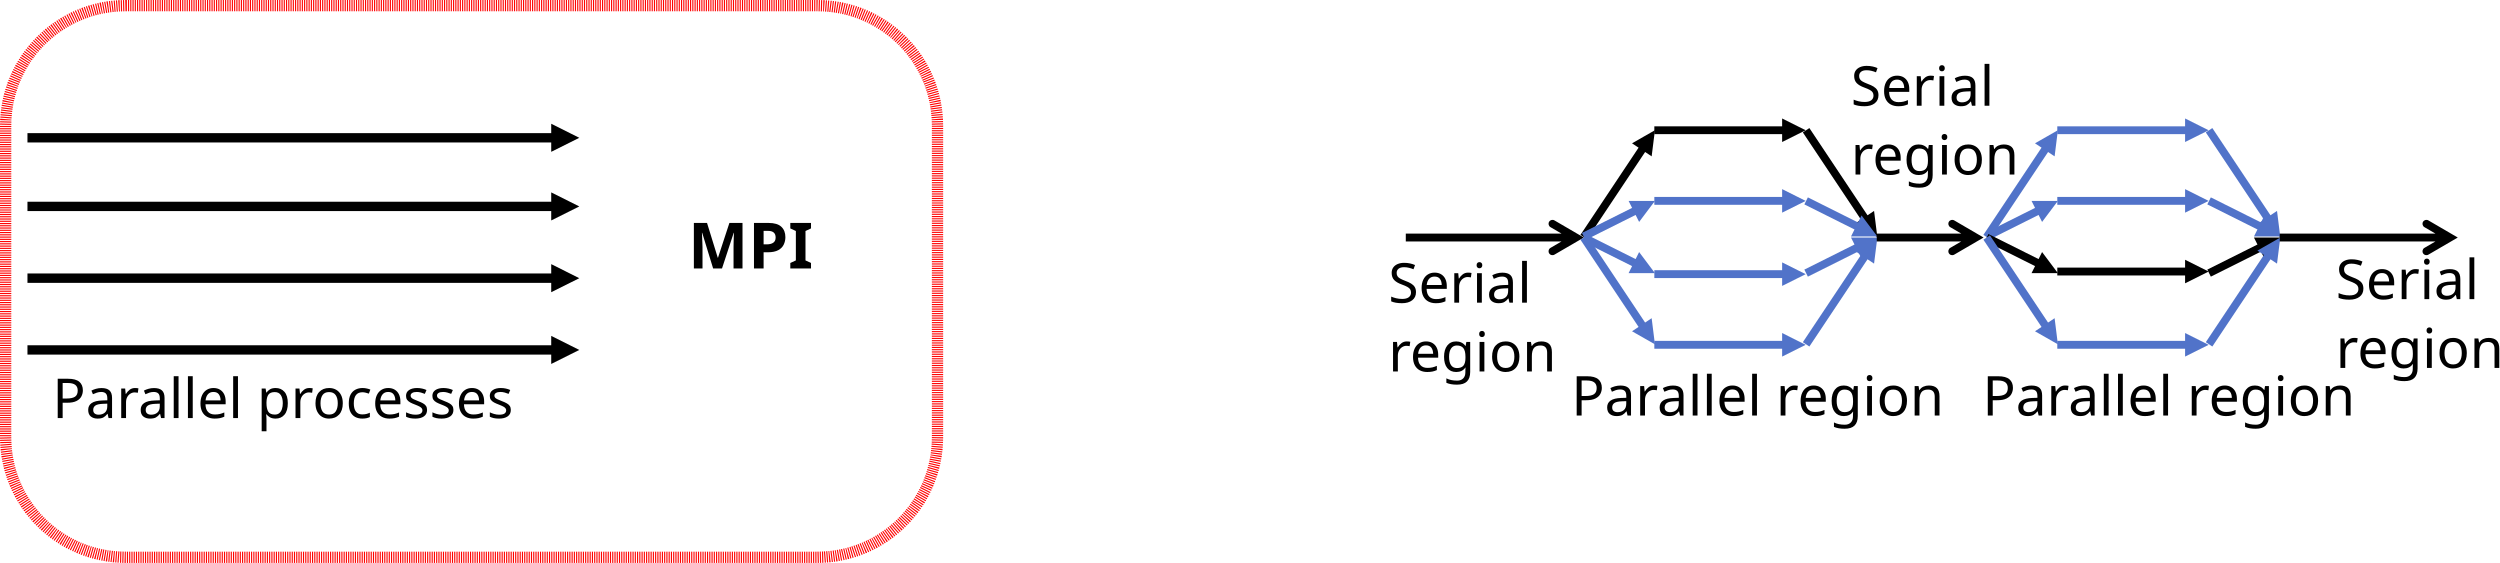
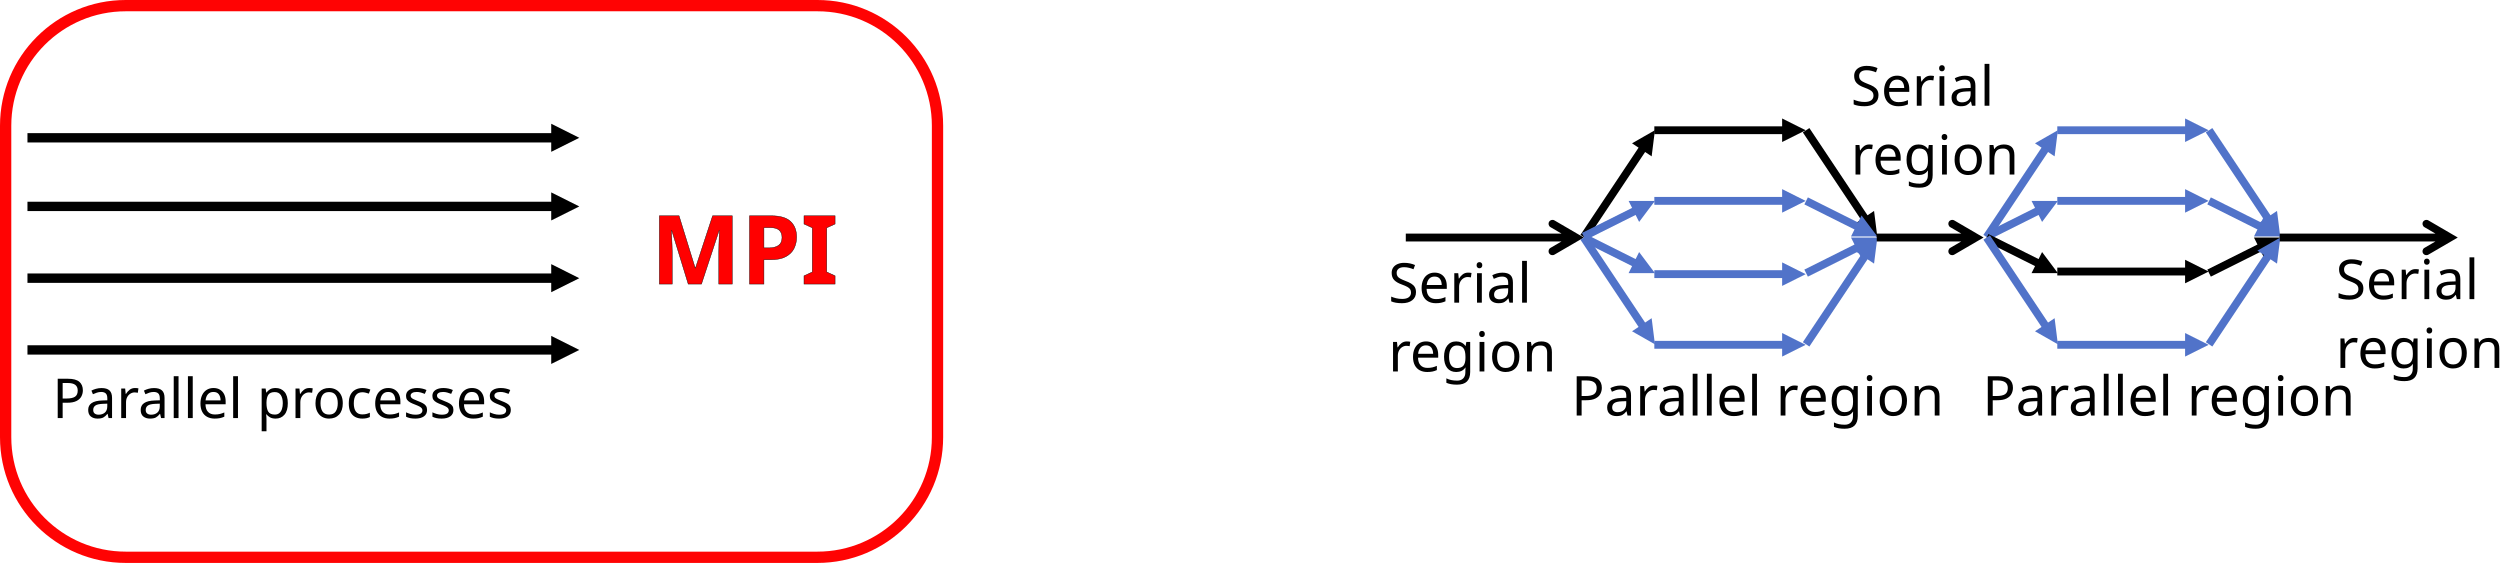
<svg xmlns="http://www.w3.org/2000/svg" viewBox="0 0 1255.273 282.652" height="282.652" width="1255.273" xml:space="preserve" id="svg2" version="1.1">
  <defs id="defs6">
    <clipPath id="clipPath18" clipPathUnits="userSpaceOnUse">
      <path style="clip-rule:evenodd" id="path16" d="M 0,1.2207e-4 H 720 V 450 H 0 Z" />
    </clipPath>
    <clipPath id="clipPath28" clipPathUnits="userSpaceOnUse">
      <path style="clip-rule:evenodd" id="path26" d="M 1.0729e-5,0 H 720 V 450 H 1.0729e-5 Z" />
    </clipPath>
    <clipPath clipPathUnits="userSpaceOnUse" id="clipPath18-5">
      <path d="M 0,1.2207e-4 H 720 V 450 H 0 Z" id="path16-0" style="clip-rule:evenodd" />
    </clipPath>
    <clipPath clipPathUnits="userSpaceOnUse" id="clipPath28-8">
      <path d="M 1.0729e-5,0 H 720 V 450 H 1.0729e-5 Z" id="path26-5" style="clip-rule:evenodd" />
    </clipPath>
    <clipPath clipPathUnits="userSpaceOnUse" id="clipPath40">
      <path d="M 1.0729e-5,0 H 720 V 450 H 1.0729e-5 Z" id="path38-3" style="clip-rule:evenodd" />
    </clipPath>
    <clipPath clipPathUnits="userSpaceOnUse" id="clipPath80">
      <path d="M 1.0729e-5,0 H 720 V 450 H 1.0729e-5 Z" id="path78" style="clip-rule:evenodd" />
    </clipPath>
    <clipPath clipPathUnits="userSpaceOnUse" id="clipPath92">
      <path d="M 1.0729e-5,0 H 720 V 450 H 1.0729e-5 Z" id="path90" style="clip-rule:evenodd" />
    </clipPath>
    <clipPath clipPathUnits="userSpaceOnUse" id="clipPath104">
      <path d="M 1.0729e-5,0 H 720 V 450 H 1.0729e-5 Z" id="path102" style="clip-rule:evenodd" />
    </clipPath>
    <clipPath clipPathUnits="userSpaceOnUse" id="clipPath116">
      <path d="M 1.0729e-5,0 H 720 V 450 H 1.0729e-5 Z" id="path114" style="clip-rule:evenodd" />
    </clipPath>
    <clipPath clipPathUnits="userSpaceOnUse" id="clipPath154">
      <path d="M 1.0729e-5,0 H 720 V 450 H 1.0729e-5 Z" id="path152" style="clip-rule:evenodd" />
    </clipPath>
    <clipPath clipPathUnits="userSpaceOnUse" id="clipPath166">
      <path d="M 1.0729e-5,0 H 720 V 450 H 1.0729e-5 Z" id="path164" style="clip-rule:evenodd" />
    </clipPath>
    <clipPath clipPathUnits="userSpaceOnUse" id="clipPath28-8-7">
      <path d="M 1.0729e-5,0 H 720 V 450 H 1.0729e-5 Z" id="path26-5-4" style="clip-rule:evenodd" />
    </clipPath>
  </defs>
  <g transform="matrix(1.333333,0,0,-1.333333,-259.1709,585.67)" id="g10">
    <path id="path34" style="fill:#000000;fill-opacity:1;fill-rule:nonzero;stroke:none;stroke-width:1.566" d="m 204.72,309.241 h 198.993 v -3.524 H 204.72 Z m 197.238,3.524 10.573,-5.294 -10.573,-5.279 z" />
    <path id="path36" style="fill:#000000;fill-opacity:1;fill-rule:nonzero;stroke:none;stroke-width:1.566" d="m 204.72,336.261 h 198.993 v -3.524 H 204.72 Z m 197.238,3.524 10.573,-5.294 -10.573,-5.279 z" />
    <path id="path38" style="fill:#000000;fill-opacity:1;fill-rule:nonzero;stroke:none;stroke-width:1.566" d="m 204.72,363.281 h 198.993 v -3.524 H 204.72 Z m 197.238,3.524 10.573,-5.294 -10.573,-5.279 z" />
    <path id="path40" style="fill:#000000;fill-opacity:1;fill-rule:nonzero;stroke:none;stroke-width:1.566" d="m 204.72,389.126 h 198.993 v -3.524 H 204.72 Z m 197.238,3.524 10.573,-5.294 -10.573,-5.279 z" />
    <text transform="scale(1,-1)" style="font-style:normal;font-variant:normal;font-weight:normal;font-stretch:normal;font-size:20.725px;font-family:'Noto Sans';-inkscape-font-specification:'Noto Sans, Normal';font-variant-ligatures:normal;font-variant-caps:normal;font-variant-numeric:normal;font-feature-settings:normal;text-align:start;writing-mode:lr-tb;text-anchor:start;fill:#000000;fill-opacity:1;fill-rule:nonzero;stroke:none;stroke-width:1.314" id="text32-9" x="786.115" y="-282.764">
      <tspan id="tspan3939" x="786.115" y="-282.764">Parallel region</tspan>
    </text>
    <path d="m 723.775,351.285 h 64.114 v -2.956 h -64.114 z m 55.982,4.966 11.062,-6.451 -11.062,-6.438 c -0.696,-0.42 -1.603,-0.184 -2.023,0.526 -0.407,0.709 -0.171,1.616 0.539,2.023 l 8.868,5.176 v -2.562 l -8.868,5.176 c -0.709,0.407 -0.946,1.314 -0.539,2.023 0.42,0.709 1.327,0.946 2.023,0.526 z" style="fill:#000000;fill-opacity:1;fill-rule:nonzero;stroke:none;stroke-width:1.314" id="path46" />
    <path d="m 792.001,349.157 22.716,34.08 -2.457,1.642 -22.716,-34.08 z m 24.358,31.216 1.235,9.841 -8.619,-4.927 z" style="fill:#000000;fill-opacity:1;fill-rule:nonzero;stroke:none;stroke-width:1.314" id="path48" />
    <path d="m 791.436,348.868 20.207,10.103 -1.327,2.654 -20.206,-10.103 z m 20.207,6.806 5.952,7.922 h -9.919 z" style="fill:#5173c9;fill-opacity:1;fill-rule:nonzero;stroke:none;stroke-width:1.314" id="path50" />
    <path d="m 791.436,351.128 20.207,-10.103 -1.327,-2.641 -20.206,10.103 z m 20.207,-6.792 5.952,-7.935 h -9.919 z" style="fill:#5173c9;fill-opacity:1;fill-rule:nonzero;stroke:none;stroke-width:1.314" id="path52" />
    <path d="m 792.001,350.628 22.716,-34.08 -2.457,-1.642 -22.716,34.08 z m 24.358,-31.203 1.235,-9.84 -8.619,4.914 z" style="fill:#5173c9;fill-opacity:1;fill-rule:nonzero;stroke:none;stroke-width:1.314" id="path54" />
    <path d="m 817.371,310.885 h 49.597 v -2.956 h -49.597 z m 48.125,2.956 8.868,-4.441 -8.868,-4.428 z" style="fill:#5173c9;fill-opacity:1;fill-rule:nonzero;stroke:none;stroke-width:1.314" id="path56" />
    <path d="m 817.371,337.49 h 49.597 v -2.956 h -49.597 z m 48.125,2.956 8.868,-4.441 -8.868,-4.428 z" style="fill:#5173c9;fill-opacity:1;fill-rule:nonzero;stroke:none;stroke-width:1.314" id="path58" />
    <path d="m 817.371,365.08 h 49.597 v -2.956 h -49.597 z m 48.125,2.956 8.868,-4.441 -8.868,-4.428 z" style="fill:#5173c9;fill-opacity:1;fill-rule:nonzero;stroke:none;stroke-width:1.314" id="path60" />
    <path d="m 817.371,391.685 h 49.597 v -2.956 h -49.597 z m 48.125,2.956 8.868,-4.441 -8.868,-4.428 z" style="fill:#000000;fill-opacity:1;fill-rule:nonzero;stroke:none;stroke-width:1.314" id="path62" />
    <path d="m 875.757,391.028 22.716,-34.08 -2.457,-1.642 -22.716,34.08 z m 24.358,-31.203 1.235,-9.841 -8.619,4.914 z" style="fill:#000000;fill-opacity:1;fill-rule:nonzero;stroke:none;stroke-width:1.314" id="path64" />
    <path d="m 875.192,364.923 20.207,-10.103 -1.327,-2.641 -20.207,10.103 z m 20.207,-6.792 5.952,-7.935 h -9.919 z" style="fill:#5173c9;fill-opacity:1;fill-rule:nonzero;stroke:none;stroke-width:1.314" id="path66" />
    <path d="m 875.192,335.073 20.207,10.103 -1.327,2.654 -20.207,-10.103 z m 20.207,6.806 5.952,7.922 h -9.919 z" style="fill:#5173c9;fill-opacity:1;fill-rule:nonzero;stroke:none;stroke-width:1.314" id="path68" />
    <path d="m 875.757,308.757 22.716,34.08 -2.457,1.642 -22.716,-34.08 z m 24.358,31.216 1.235,9.827 -8.619,-4.914 z" style="fill:#5173c9;fill-opacity:1;fill-rule:nonzero;stroke:none;stroke-width:1.314" id="path70" />
    <path d="m 901.127,351.285 h 37.299 v -2.956 h -37.299 z m 29.18,4.966 11.049,-6.451 -11.049,-6.438 c -0.709,-0.42 -1.616,-0.184 -2.023,0.526 -0.407,0.709 -0.171,1.616 0.526,2.023 v 0 l 8.868,5.176 v -2.562 l -8.868,5.176 c -0.696,0.407 -0.933,1.314 -0.526,2.023 0.407,0.709 1.314,0.946 2.023,0.526 z" style="fill:#000000;fill-opacity:1;fill-rule:nonzero;stroke:none;stroke-width:1.314" id="path72" />
    <text transform="scale(1,-1)" style="font-style:normal;font-variant:normal;font-weight:normal;font-stretch:normal;font-size:20.725px;font-family:'Noto Sans';-inkscape-font-specification:'Noto Sans, Normal';font-variant-ligatures:normal;font-variant-caps:normal;font-variant-numeric:normal;font-feature-settings:normal;text-align:start;writing-mode:lr-tb;text-anchor:start;fill:#000000;fill-opacity:1;fill-rule:nonzero;stroke:none;stroke-width:1.314" id="text84" x="717.206" y="-325.272">
      <tspan id="tspan3807" x="717.206" y="-325.272">Serial</tspan>
      <tspan id="tspan3809" x="717.206" y="-299.366">region</tspan>
    </text>
    <path d="m 943.747,349.157 22.716,34.08 -2.457,1.642 -22.716,-34.08 z m 24.358,31.216 1.235,9.841 -8.619,-4.927 z" style="fill:#5173c9;fill-opacity:1;fill-rule:nonzero;stroke:none;stroke-width:1.314" id="path122" />
    <path d="m 943.182,348.868 20.207,10.103 -1.327,2.654 -20.207,-10.103 z m 20.207,6.806 5.952,7.922 h -9.919 z" style="fill:#5173c9;fill-opacity:1;fill-rule:nonzero;stroke:none;stroke-width:1.314" id="path124" />
    <path d="m 943.182,351.128 20.207,-10.103 -1.327,-2.641 -20.207,10.103 z m 20.207,-6.792 5.952,-7.935 h -9.919 z" style="fill:#000000;fill-opacity:1;fill-rule:nonzero;stroke:none;stroke-width:1.314" id="path126" />
    <path d="m 943.747,350.628 22.716,-34.08 -2.457,-1.642 -22.716,34.08 z m 24.358,-31.203 1.235,-9.84 -8.619,4.914 z" style="fill:#5173c9;fill-opacity:1;fill-rule:nonzero;stroke:none;stroke-width:1.314" id="path128" />
    <path d="m 969.117,310.885 h 49.597 v -2.956 h -49.597 z m 48.125,2.956 8.868,-4.441 -8.868,-4.428 z" style="fill:#5173c9;fill-opacity:1;fill-rule:nonzero;stroke:none;stroke-width:1.314" id="path130" />
    <path d="m 969.117,338.476 h 49.597 v -2.956 h -49.597 z m 48.125,2.956 8.868,-4.441 -8.868,-4.428 z" style="fill:#000000;fill-opacity:1;fill-rule:nonzero;stroke:none;stroke-width:1.314" id="path132" />
    <path d="m 969.117,365.08 h 49.597 v -2.956 h -49.597 z m 48.125,2.956 8.868,-4.441 -8.868,-4.428 z" style="fill:#5173c9;fill-opacity:1;fill-rule:nonzero;stroke:none;stroke-width:1.314" id="path134" />
    <path d="m 969.117,391.685 h 49.597 v -2.956 h -49.597 z m 48.125,2.956 8.868,-4.441 -8.868,-4.428 z" style="fill:#5173c9;fill-opacity:1;fill-rule:nonzero;stroke:none;stroke-width:1.314" id="path136" />
    <path d="m 1027.503,391.028 22.716,-34.08 -2.457,-1.642 -22.716,34.08 z m 24.358,-31.203 1.235,-9.841 -8.619,4.914 z" style="fill:#5173c9;fill-opacity:1;fill-rule:nonzero;stroke:none;stroke-width:1.314" id="path138" />
    <path d="m 1026.938,364.923 20.206,-10.103 -1.327,-2.641 -20.207,10.103 z m 20.206,-6.792 5.952,-7.935 h -9.919 z" style="fill:#5173c9;fill-opacity:1;fill-rule:nonzero;stroke:none;stroke-width:1.314" id="path140" />
    <path d="m 1026.938,335.073 20.206,10.103 -1.327,2.654 -20.207,-10.103 z m 20.206,6.806 5.952,7.922 h -9.919 z" style="fill:#000000;fill-opacity:1;fill-rule:nonzero;stroke:none;stroke-width:1.314" id="path142" />
    <path d="m 1027.503,308.757 22.716,34.08 -2.457,1.642 -22.716,-34.08 z m 24.358,31.216 1.235,9.827 -8.619,-4.914 z" style="fill:#5173c9;fill-opacity:1;fill-rule:nonzero;stroke:none;stroke-width:1.314" id="path144" />
    <path d="m 1052.873,351.285 h 64.127 v -2.956 h -64.127 z m 55.995,4.966 11.062,-6.451 -11.062,-6.438 c -0.696,-0.42 -1.603,-0.184 -2.023,0.526 -0.407,0.709 -0.171,1.616 0.538,2.023 l 8.868,5.176 v -2.562 l -8.868,5.176 c -0.709,0.407 -0.946,1.314 -0.538,2.023 0.42,0.709 1.327,0.946 2.023,0.526 z" style="fill:#000000;fill-opacity:1;fill-rule:nonzero;stroke:none;stroke-width:1.314" id="path146" />
    <text y="-281.82" x="214.096" transform="scale(1,-1)" style="font-style:normal;font-variant:normal;font-weight:normal;font-stretch:normal;font-size:20.725px;font-family:'Noto Sans';-inkscape-font-specification:'Noto Sans, Normal';font-variant-ligatures:normal;font-variant-caps:normal;font-variant-numeric:normal;font-feature-settings:normal;text-align:start;writing-mode:lr-tb;text-anchor:start;fill:#000000;fill-opacity:1;fill-rule:nonzero;stroke:none;stroke-width:1.314" id="text32-9-9">
      <tspan y="-281.82" x="214.096" id="tspan129" style="stroke-width:1.314">Parallel processes</tspan>
    </text>
    <text y="-399.446" x="891.373" id="text3821" style="font-style:normal;font-variant:normal;font-weight:normal;font-stretch:normal;font-size:20.725px;font-family:'Noto Sans';-inkscape-font-specification:'Noto Sans, Normal';font-variant-ligatures:normal;font-variant-caps:normal;font-variant-numeric:normal;font-feature-settings:normal;text-align:start;writing-mode:lr-tb;text-anchor:start;fill:#000000;fill-opacity:1;fill-rule:nonzero;stroke:none;stroke-width:1.314" transform="scale(1,-1)">
      <tspan id="tspan3817" x="891.373" y="-399.446">Serial</tspan>
      <tspan id="tspan3819" x="891.373" y="-373.54">region</tspan>
    </text>
    <text y="-326.604" x="1073.982" id="text3821-4" style="font-style:normal;font-variant:normal;font-weight:normal;font-stretch:normal;font-size:20.725px;font-family:'Noto Sans';-inkscape-font-specification:'Noto Sans, Normal';font-variant-ligatures:normal;font-variant-caps:normal;font-variant-numeric:normal;font-feature-settings:normal;text-align:start;writing-mode:lr-tb;text-anchor:start;fill:#000000;fill-opacity:1;fill-rule:nonzero;stroke:none;stroke-width:1.314" transform="scale(1,-1)">
      <tspan style="stroke-width:1.314" id="tspan3817-3" x="1073.982" y="-326.604">Serial</tspan>
      <tspan style="stroke-width:1.314" id="tspan3819-0" x="1073.982" y="-300.698">region</tspan>
    </text>
    <text y="-282.764" x="940.931" id="text3943" style="font-style:normal;font-variant:normal;font-weight:normal;font-stretch:normal;font-size:20.725px;font-family:'Noto Sans';-inkscape-font-specification:'Noto Sans, Normal';font-variant-ligatures:normal;font-variant-caps:normal;font-variant-numeric:normal;font-feature-settings:normal;text-align:start;writing-mode:lr-tb;text-anchor:start;fill:#000000;fill-opacity:1;fill-rule:nonzero;stroke:none;stroke-width:1.314" transform="scale(1,-1)">
      <tspan id="tspan3941" x="940.931" y="-282.764">Parallel region</tspan>
    </text>
-     <rect style="opacity:1;fill:none;fill-opacity:0.957;stroke:#ff0000;stroke-width:4.252;stroke-miterlimit:3.3;stroke-dasharray:0.425, 0.425;stroke-dashoffset:0;stroke-opacity:0.986" id="rect884" width="350.923" height="207.737" x="196.504" y="-437.127" transform="scale(1,-1)" ry="45.224" />
-     <text id="text888" style="font-style:normal;font-variant:normal;font-weight:bold;font-stretch:normal;font-size:24px;font-family:'Noto Sans';-inkscape-font-specification:'Noto Sans Bold';font-variant-ligatures:normal;font-variant-caps:normal;font-variant-numeric:normal;font-feature-settings:normal;text-align:start;writing-mode:lr-tb;text-anchor:start;fill:#000000;fill-opacity:1;fill-rule:nonzero;stroke:none;stroke-width:1.314" transform="scale(1,-1)" x="453.522" y="-338.156">
-       <tspan style="font-style:normal;font-variant:normal;font-weight:bold;font-stretch:normal;font-size:24px;font-family:'Noto Sans';-inkscape-font-specification:'Noto Sans Bold';stroke-width:1.314" id="tspan886" x="453.522" y="-338.156">MPI</tspan>
+     <rect style="opacity:1;fill:none;fill-opacity:0.957;stroke:#ff0000;stroke-width:4.252;stroke-miterlimit:3.3;stroke-dasharray:none;stroke-dashoffset:0;stroke-opacity:0.986" id="rect884" width="350.923" height="207.737" x="196.504" y="-437.127" transform="scale(1,-1)" ry="45.224" />
+     <text id="text888" style="font-style:normal;font-variant:normal;font-weight:bold;font-stretch:normal;font-size:36px;font-family:'Noto Sans';-inkscape-font-specification:'Noto Sans, Bold';font-variant-ligatures:normal;font-variant-caps:normal;font-variant-numeric:normal;font-feature-settings:normal;text-align:start;writing-mode:lr-tb;text-anchor:start;fill:#ff0000;fill-opacity:1;fill-rule:nonzero;stroke:#000000;stroke-width:0.15;stroke-miterlimit:4;stroke-dasharray:none;stroke-opacity:1" transform="scale(1,-1)" x="439.438" y="-332.288">
+       <tspan style="font-style:normal;font-variant:normal;font-weight:bold;font-stretch:normal;font-size:36px;font-family:'Noto Sans';-inkscape-font-specification:'Noto Sans, Bold';font-variant-ligatures:normal;font-variant-caps:normal;font-variant-numeric:normal;font-feature-settings:normal;text-align:start;writing-mode:lr-tb;text-anchor:start;fill:#ff0000;fill-opacity:1;stroke:#000000;stroke-width:0.15;stroke-miterlimit:4;stroke-dasharray:none;stroke-opacity:1" id="tspan886" x="439.438" y="-332.288">MPI</tspan>
    </text>
  </g>
</svg>
